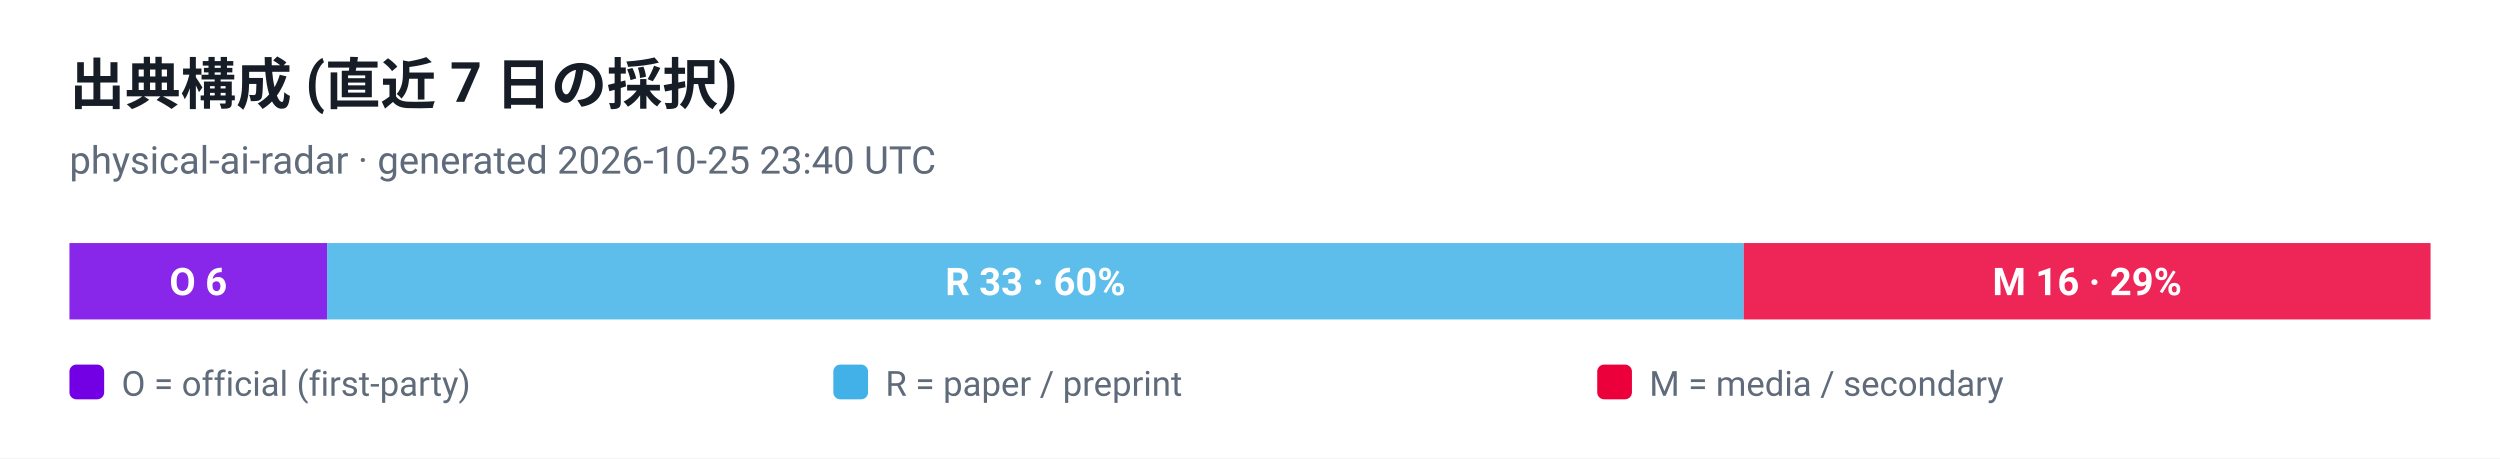
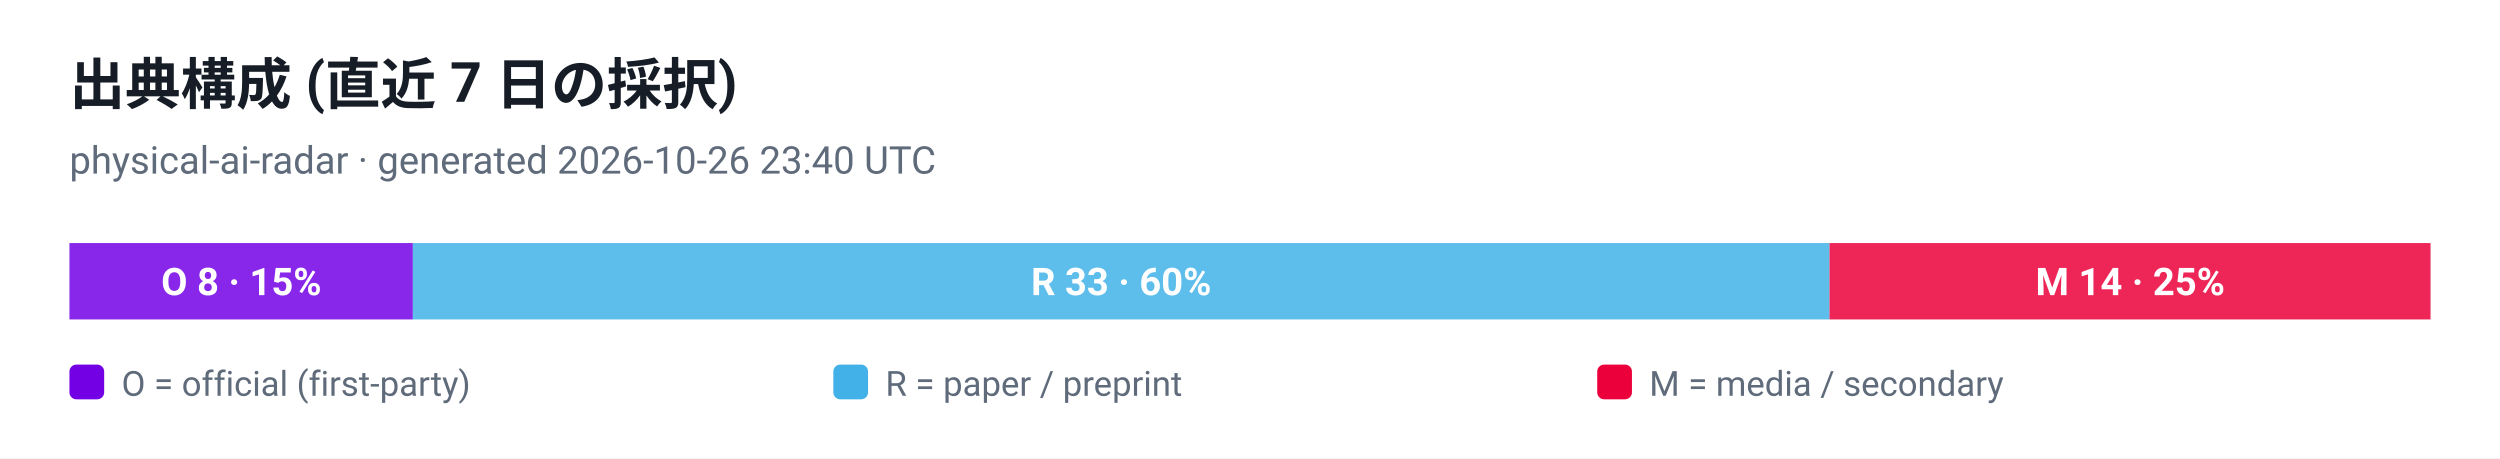
<svg xmlns="http://www.w3.org/2000/svg" viewBox="0 0 720 132" width="720" height="132" role="img" aria-label="出典構成 (直近 7 日の採択)">
  <style>
  .plate { fill: #ffffff }
  .ink { fill: #161d26 }
  .muted { fill: #5f6b7a }
  .grid { stroke: #e3e9ef }
  @media (prefers-color-scheme: dark) {
    .plate { fill: #0d1117 }
    .ink { fill: #e6edf3 }
    .muted { fill: #8b949e }
    .grid { stroke: #30363d }
  }
</style>
  <rect class="plate" width="720" height="132" />
  <text x="20" y="30" font-family="ui-sans-serif, -apple-system, 'Segoe UI', Roboto, Helvetica, Arial, sans-serif" font-size="16" font-weight="700" class="ink">出典構成 (直近 7 日の採択)</text>
-   <text x="20" y="50" font-family="ui-sans-serif, -apple-system, 'Segoe UI', Roboto, Helvetica, Arial, sans-serif" font-size="11" class="muted">physical-ai-radar · generated 2026-10-25 23:40 UTC</text>
-   <rect x="20.0" y="70" width="74.2" height="22" fill="#7300e5" fill-opacity="0.85" />
-   <text x="57.1" y="85" text-anchor="middle" font-family="ui-sans-serif, -apple-system, 'Segoe UI', Roboto, Helvetica, Arial, sans-serif" font-size="11" font-weight="700" fill="#ffffff">O 6</text>
-   <rect x="94.2" y="70" width="408.0" height="22" fill="#41b1e8" fill-opacity="0.85" />
-   <text x="298.2" y="85" text-anchor="middle" font-family="ui-sans-serif, -apple-system, 'Segoe UI', Roboto, Helvetica, Arial, sans-serif" font-size="11" font-weight="700" fill="#ffffff">R 33 · 60%</text>
-   <rect x="502.2" y="70" width="197.8" height="22" fill="#eb003b" fill-opacity="0.85" />
-   <text x="601.1" y="85" text-anchor="middle" font-family="ui-sans-serif, -apple-system, 'Segoe UI', Roboto, Helvetica, Arial, sans-serif" font-size="11" font-weight="700" fill="#ffffff">M 16 · 29%</text>
+   <text x="20" y="50" font-family="ui-sans-serif, -apple-system, 'Segoe UI', Roboto, Helvetica, Arial, sans-serif" font-size="11" class="muted">physical-ai-radar · generated 2026-10-26 23:40 UTC</text>
+   <rect x="20.0" y="70" width="98.9" height="22" fill="#7300e5" fill-opacity="0.85" />
+   <text x="69.5" y="85" text-anchor="middle" font-family="ui-sans-serif, -apple-system, 'Segoe UI', Roboto, Helvetica, Arial, sans-serif" font-size="11" font-weight="700" fill="#ffffff">O 8 · 15%</text>
+   <rect x="118.9" y="70" width="408.0" height="22" fill="#41b1e8" fill-opacity="0.85" />
+   <text x="322.9" y="85" text-anchor="middle" font-family="ui-sans-serif, -apple-system, 'Segoe UI', Roboto, Helvetica, Arial, sans-serif" font-size="11" font-weight="700" fill="#ffffff">R 33 · 60%</text>
+   <rect x="526.9" y="70" width="173.1" height="22" fill="#eb003b" fill-opacity="0.85" />
+   <text x="613.5" y="85" text-anchor="middle" font-family="ui-sans-serif, -apple-system, 'Segoe UI', Roboto, Helvetica, Arial, sans-serif" font-size="11" font-weight="700" fill="#ffffff">M 14 · 25%</text>
  <rect x="20" y="105" width="10" height="10" rx="2" fill="#7300e5" />
  <text x="35" y="114" font-family="ui-sans-serif, -apple-system, 'Segoe UI', Roboto, Helvetica, Arial, sans-serif" font-size="10" fill="#5f6b7a">O = official (first-party)</text>
  <rect x="240" y="105" width="10" height="10" rx="2" fill="#41b1e8" />
  <text x="255" y="114" font-family="ui-sans-serif, -apple-system, 'Segoe UI', Roboto, Helvetica, Arial, sans-serif" font-size="10" fill="#5f6b7a">R = paper / preprint</text>
  <rect x="460" y="105" width="10" height="10" rx="2" fill="#eb003b" />
  <text x="475" y="114" font-family="ui-sans-serif, -apple-system, 'Segoe UI', Roboto, Helvetica, Arial, sans-serif" font-size="10" fill="#5f6b7a">M = media / secondary</text>
</svg>
